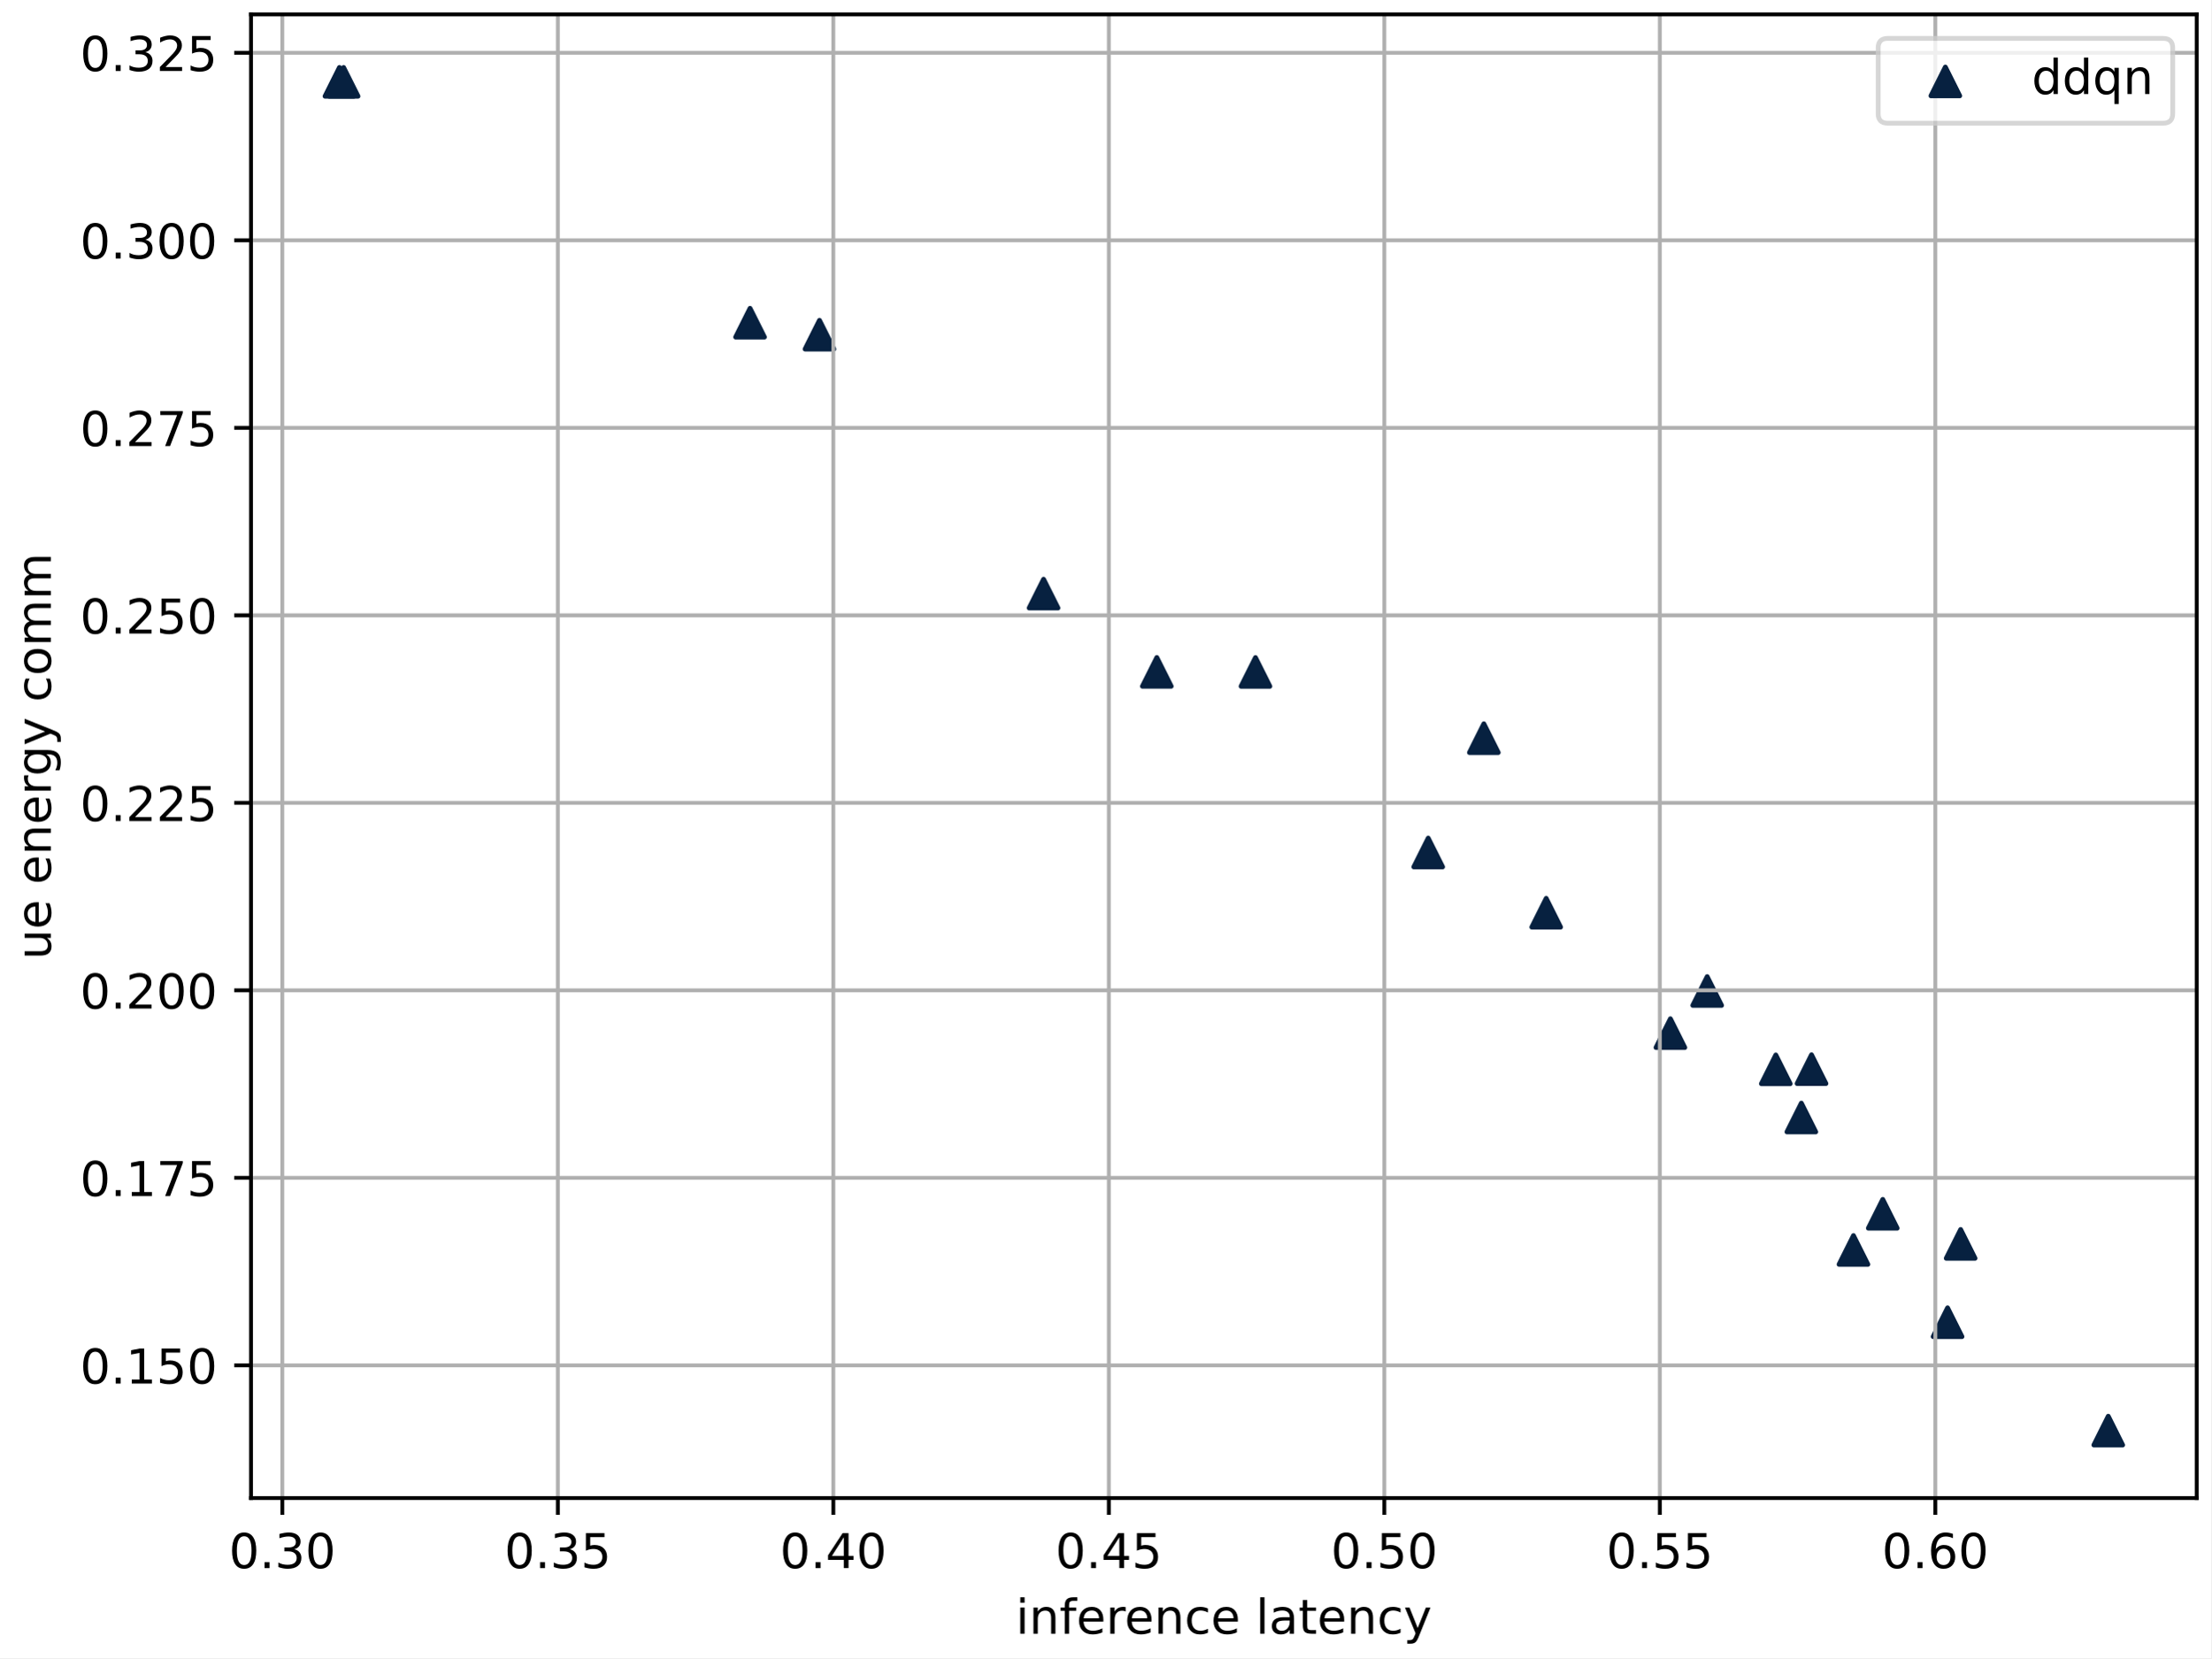
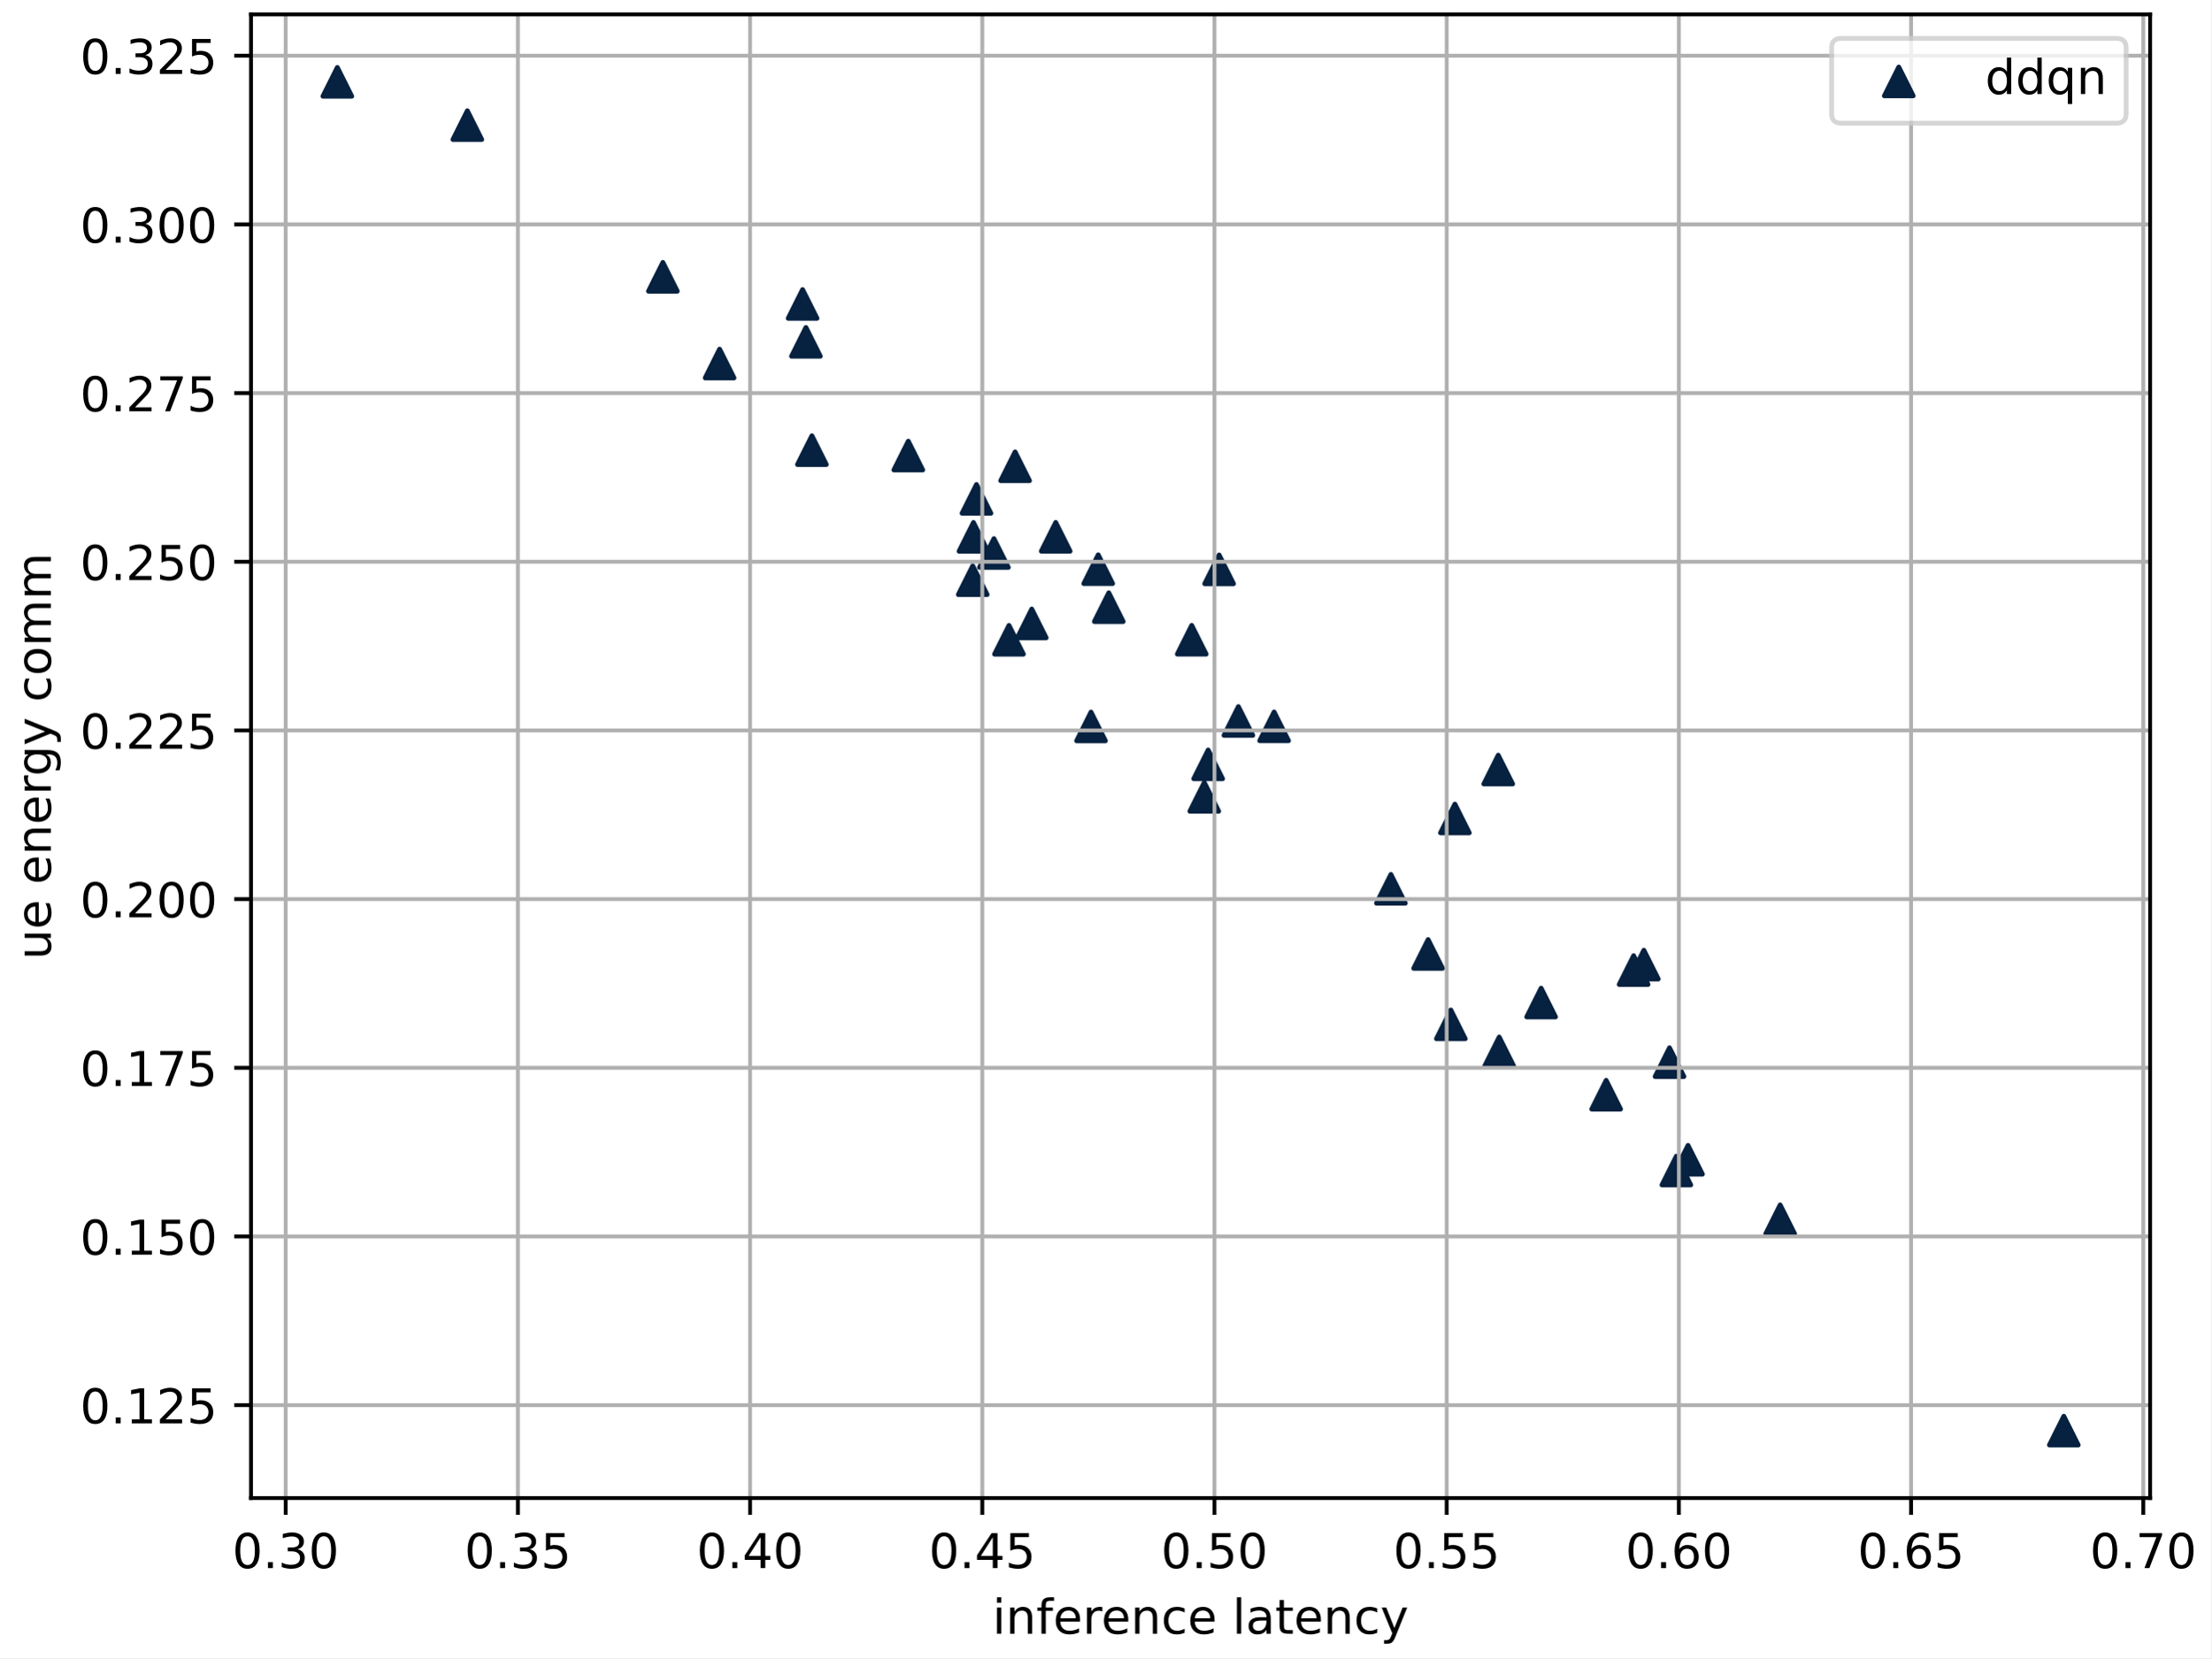
<svg xmlns="http://www.w3.org/2000/svg" xmlns:xlink="http://www.w3.org/1999/xlink" width="460.8pt" height="345.6pt" viewBox="0 0 460.8 345.6" version="1.1">
  <defs>
    <style type="text/css">*{stroke-linejoin: round; stroke-linecap: butt}</style>
  </defs>
  <g id="figure_1">
    <g id="patch_1">
      <path d="M 0 345.6  L 460.8 345.6  L 460.8 0  L 0 0  z " style="fill: #ffffff" />
    </g>
    <g id="axes_1">
      <g id="patch_2">
-         <path d="M 52.306 312.244  L 457.8 312.244  L 457.8 3  L 52.306 3  z " style="fill: #ffffff" />
+         <path d="M 52.306 312.244  L 448.093 312.244  L 448.093 3  L 52.306 3  z " style="fill: #ffffff" />
      </g>
      <g id="PathCollection_1">
        <defs>
-           <path id="m1fbbe7e419" d="M 0 -3  L -3 3  L 3 3  z " style="stroke: #072140" />
+           <path id="m55b91c42cc" d="M 0 -3  L -3 3  L 3 3  z " style="stroke: #072140" />
        </defs>
-         <g clip-path="url(#pbd58351959)">
-           <use xlink:href="#m1fbbe7e419" x="439.368" y="298.187" style="fill: #072140; stroke: #072140" />
-           <use xlink:href="#m1fbbe7e419" x="309.241" y="153.857" style="fill: #072140; stroke: #072140" />
-           <use xlink:href="#m1fbbe7e419" x="348.119" y="215.341" style="fill: #072140; stroke: #072140" />
-           <use xlink:href="#m1fbbe7e419" x="156.308" y="67.259" style="fill: #072140; stroke: #072140" />
-           <use xlink:href="#m1fbbe7e419" x="377.529" y="222.847" style="fill: #072140; stroke: #072140" />
-           <use xlink:href="#m1fbbe7e419" x="375.41" y="232.925" style="fill: #072140; stroke: #072140" />
-           <use xlink:href="#m1fbbe7e419" x="408.607" y="259.268" style="fill: #072140; stroke: #072140" />
-           <use xlink:href="#m1fbbe7e419" x="370.085" y="222.884" style="fill: #072140; stroke: #072140" />
-           <use xlink:href="#m1fbbe7e419" x="241.084" y="140.039" style="fill: #072140; stroke: #072140" />
-           <use xlink:href="#m1fbbe7e419" x="297.645" y="177.69" style="fill: #072140; stroke: #072140" />
-           <use xlink:href="#m1fbbe7e419" x="261.644" y="140.051" style="fill: #072140; stroke: #072140" />
-           <use xlink:href="#m1fbbe7e419" x="355.785" y="206.556" style="fill: #072140; stroke: #072140" />
-           <use xlink:href="#m1fbbe7e419" x="386.27" y="260.536" style="fill: #072140; stroke: #072140" />
-           <use xlink:href="#m1fbbe7e419" x="405.882" y="275.596" style="fill: #072140; stroke: #072140" />
-           <use xlink:href="#m1fbbe7e419" x="70.738" y="17.057" style="fill: #072140; stroke: #072140" />
-           <use xlink:href="#m1fbbe7e419" x="392.376" y="252.993" style="fill: #072140; stroke: #072140" />
-           <use xlink:href="#m1fbbe7e419" x="170.778" y="69.756" style="fill: #072140; stroke: #072140" />
-           <use xlink:href="#m1fbbe7e419" x="322.233" y="190.241" style="fill: #072140; stroke: #072140" />
-           <use xlink:href="#m1fbbe7e419" x="217.483" y="123.723" style="fill: #072140; stroke: #072140" />
-           <use xlink:href="#m1fbbe7e419" x="71.604" y="17.057" style="fill: #072140; stroke: #072140" />
+         <g clip-path="url(#p10810a6814)">
+           <use xlink:href="#m55b91c42cc" x="70.297" y="17.057" style="fill: #072140; stroke: #072140" />
+           <use xlink:href="#m55b91c42cc" x="215.021" y="129.938" style="fill: #072140; stroke: #072140" />
+           <use xlink:href="#m55b91c42cc" x="211.549" y="97.185" style="fill: #072140; stroke: #072140" />
+           <use xlink:href="#m55b91c42cc" x="312.237" y="160.399" style="fill: #072140; stroke: #072140" />
+           <use xlink:href="#m55b91c42cc" x="210.272" y="133.348" style="fill: #072140; stroke: #072140" />
+           <use xlink:href="#m55b91c42cc" x="248.36" y="133.336" style="fill: #072140; stroke: #072140" />
+           <use xlink:href="#m55b91c42cc" x="202.874" y="111.896" style="fill: #072140; stroke: #072140" />
+           <use xlink:href="#m55b91c42cc" x="189.29" y="94.949" style="fill: #072140; stroke: #072140" />
+           <use xlink:href="#m55b91c42cc" x="220.013" y="111.885" style="fill: #072140; stroke: #072140" />
+           <use xlink:href="#m55b91c42cc" x="297.625" y="198.832" style="fill: #072140; stroke: #072140" />
+           <use xlink:href="#m55b91c42cc" x="203.498" y="103.981" style="fill: #072140; stroke: #072140" />
+           <use xlink:href="#m55b91c42cc" x="347.933" y="221.39" style="fill: #072140; stroke: #072140" />
+           <use xlink:href="#m55b91c42cc" x="289.87" y="185.261" style="fill: #072140; stroke: #072140" />
+           <use xlink:href="#m55b91c42cc" x="312.44" y="219.154" style="fill: #072140; stroke: #072140" />
+           <use xlink:href="#m55b91c42cc" x="138.143" y="57.691" style="fill: #072140; stroke: #072140" />
+           <use xlink:href="#m55b91c42cc" x="303.206" y="170.595" style="fill: #072140; stroke: #072140" />
+           <use xlink:href="#m55b91c42cc" x="321.176" y="208.959" style="fill: #072140; stroke: #072140" />
+           <use xlink:href="#m55b91c42cc" x="254.067" y="118.67" style="fill: #072140; stroke: #072140" />
+           <use xlink:href="#m55b91c42cc" x="167.259" y="63.347" style="fill: #072140; stroke: #072140" />
+           <use xlink:href="#m55b91c42cc" x="231.073" y="126.551" style="fill: #072140; stroke: #072140" />
+           <use xlink:href="#m55b91c42cc" x="340.456" y="202.196" style="fill: #072140; stroke: #072140" />
+           <use xlink:href="#m55b91c42cc" x="349.359" y="243.982" style="fill: #072140; stroke: #072140" />
+           <use xlink:href="#m55b91c42cc" x="342.587" y="201.056" style="fill: #072140; stroke: #072140" />
+           <use xlink:href="#m55b91c42cc" x="207.136" y="115.26" style="fill: #072140; stroke: #072140" />
+           <use xlink:href="#m55b91c42cc" x="351.79" y="241.735" style="fill: #072140; stroke: #072140" />
+           <use xlink:href="#m55b91c42cc" x="228.871" y="118.636" style="fill: #072140; stroke: #072140" />
+           <use xlink:href="#m55b91c42cc" x="169.2" y="93.82" style="fill: #072140; stroke: #072140" />
+           <use xlink:href="#m55b91c42cc" x="334.73" y="228.175" style="fill: #072140; stroke: #072140" />
+           <use xlink:href="#m55b91c42cc" x="302.361" y="213.509" style="fill: #072140; stroke: #072140" />
+           <use xlink:href="#m55b91c42cc" x="370.994" y="254.143" style="fill: #072140; stroke: #072140" />
+           <use xlink:href="#m55b91c42cc" x="250.976" y="166.09" style="fill: #072140; stroke: #072140" />
+           <use xlink:href="#m55b91c42cc" x="227.37" y="151.412" style="fill: #072140; stroke: #072140" />
+           <use xlink:href="#m55b91c42cc" x="265.527" y="151.39" style="fill: #072140; stroke: #072140" />
+           <use xlink:href="#m55b91c42cc" x="202.72" y="120.928" style="fill: #072140; stroke: #072140" />
+           <use xlink:href="#m55b91c42cc" x="251.784" y="159.315" style="fill: #072140; stroke: #072140" />
+           <use xlink:href="#m55b91c42cc" x="430.103" y="298.187" style="fill: #072140; stroke: #072140" />
+           <use xlink:href="#m55b91c42cc" x="258.084" y="150.272" style="fill: #072140; stroke: #072140" />
+           <use xlink:href="#m55b91c42cc" x="97.392" y="26.078" style="fill: #072140; stroke: #072140" />
+           <use xlink:href="#m55b91c42cc" x="167.954" y="71.251" style="fill: #072140; stroke: #072140" />
+           <use xlink:href="#m55b91c42cc" x="149.964" y="75.767" style="fill: #072140; stroke: #072140" />
        </g>
      </g>
      <g id="matplotlib.axis_1">
        <g id="xtick_1">
          <g id="line2d_1">
-             <path d="M 58.834 312.244  L 58.834 3  " clip-path="url(#pbd58351959)" style="fill: none; stroke: #b0b0b0; stroke-width: 0.8; stroke-linecap: square" />
+             <path d="M 59.534 312.244  L 59.534 3  " clip-path="url(#p10810a6814)" style="fill: none; stroke: #b0b0b0; stroke-width: 0.8; stroke-linecap: square" />
          </g>
          <g id="line2d_2">
            <defs>
-               <path id="mcbc02ce085" d="M 0 0  L 0 3.5  " style="stroke: #000000; stroke-width: 0.8" />
+               <path id="mbb149370d5" d="M 0 0  L 0 3.5  " style="stroke: #000000; stroke-width: 0.8" />
            </defs>
            <g>
-               <use xlink:href="#mcbc02ce085" x="58.834" y="312.244" style="stroke: #000000; stroke-width: 0.8" />
+               <use xlink:href="#mbb149370d5" x="59.534" y="312.244" style="stroke: #000000; stroke-width: 0.8" />
            </g>
          </g>
          <g id="text_1">
-             <g transform="translate(47.7015 326.8419) scale(0.1 -0.1)">
+             <g transform="translate(48.40153 326.8419) scale(0.1 -0.1)">
              <defs>
                <path id="DejaVuSans-30" d="M 2034 4250  Q 1547 4250 1301 3770  Q 1056 3291 1056 2328  Q 1056 1369 1301 889  Q 1547 409 2034 409  Q 2525 409 2770 889  Q 3016 1369 3016 2328  Q 3016 3291 2770 3770  Q 2525 4250 2034 4250  z M 2034 4750  Q 2819 4750 3233 4129  Q 3647 3509 3647 2328  Q 3647 1150 3233 529  Q 2819 -91 2034 -91  Q 1250 -91 836 529  Q 422 1150 422 2328  Q 422 3509 836 4129  Q 1250 4750 2034 4750  z " transform="scale(0.015625)" />
                <path id="DejaVuSans-2e" d="M 684 794  L 1344 794  L 1344 0  L 684 0  L 684 794  z " transform="scale(0.015625)" />
                <path id="DejaVuSans-33" d="M 2597 2516  Q 3050 2419 3304 2112  Q 3559 1806 3559 1356  Q 3559 666 3084 287  Q 2609 -91 1734 -91  Q 1441 -91 1130 -33  Q 819 25 488 141  L 488 750  Q 750 597 1062 519  Q 1375 441 1716 441  Q 2309 441 2620 675  Q 2931 909 2931 1356  Q 2931 1769 2642 2001  Q 2353 2234 1838 2234  L 1294 2234  L 1294 2753  L 1863 2753  Q 2328 2753 2575 2939  Q 2822 3125 2822 3475  Q 2822 3834 2567 4026  Q 2313 4219 1838 4219  Q 1578 4219 1281 4162  Q 984 4106 628 3988  L 628 4550  Q 988 4650 1302 4700  Q 1616 4750 1894 4750  Q 2613 4750 3031 4423  Q 3450 4097 3450 3541  Q 3450 3153 3228 2886  Q 3006 2619 2597 2516  z " transform="scale(0.015625)" />
              </defs>
              <use xlink:href="#DejaVuSans-30" />
              <use xlink:href="#DejaVuSans-2e" x="63.623" />
              <use xlink:href="#DejaVuSans-33" x="95.41" />
              <use xlink:href="#DejaVuSans-30" x="159.033" />
            </g>
          </g>
        </g>
        <g id="xtick_2">
          <g id="line2d_3">
-             <path d="M 116.251 312.244  L 116.251 3  " clip-path="url(#pbd58351959)" style="fill: none; stroke: #b0b0b0; stroke-width: 0.8; stroke-linecap: square" />
+             <path d="M 107.926 312.244  L 107.926 3  " clip-path="url(#p10810a6814)" style="fill: none; stroke: #b0b0b0; stroke-width: 0.8; stroke-linecap: square" />
          </g>
          <g id="line2d_4">
            <g>
-               <use xlink:href="#mcbc02ce085" x="116.251" y="312.244" style="stroke: #000000; stroke-width: 0.8" />
+               <use xlink:href="#mbb149370d5" x="107.926" y="312.244" style="stroke: #000000; stroke-width: 0.8" />
            </g>
          </g>
          <g id="text_2">
-             <g transform="translate(105.1181 326.8419) scale(0.1 -0.1)">
+             <g transform="translate(96.7931 326.8419) scale(0.1 -0.1)">
              <defs>
                <path id="DejaVuSans-35" d="M 691 4666  L 3169 4666  L 3169 4134  L 1269 4134  L 1269 2991  Q 1406 3038 1543 3061  Q 1681 3084 1819 3084  Q 2600 3084 3056 2656  Q 3513 2228 3513 1497  Q 3513 744 3044 326  Q 2575 -91 1722 -91  Q 1428 -91 1123 -41  Q 819 9 494 109  L 494 744  Q 775 591 1075 516  Q 1375 441 1709 441  Q 2250 441 2565 725  Q 2881 1009 2881 1497  Q 2881 1984 2565 2268  Q 2250 2553 1709 2553  Q 1456 2553 1204 2497  Q 953 2441 691 2322  L 691 4666  z " transform="scale(0.015625)" />
              </defs>
              <use xlink:href="#DejaVuSans-30" />
              <use xlink:href="#DejaVuSans-2e" x="63.623" />
              <use xlink:href="#DejaVuSans-33" x="95.41" />
              <use xlink:href="#DejaVuSans-35" x="159.033" />
            </g>
          </g>
        </g>
        <g id="xtick_3">
          <g id="line2d_5">
-             <path d="M 173.668 312.244  L 173.668 3  " clip-path="url(#pbd58351959)" style="fill: none; stroke: #b0b0b0; stroke-width: 0.8; stroke-linecap: square" />
+             <path d="M 156.317 312.244  L 156.317 3  " clip-path="url(#p10810a6814)" style="fill: none; stroke: #b0b0b0; stroke-width: 0.8; stroke-linecap: square" />
          </g>
          <g id="line2d_6">
            <g>
-               <use xlink:href="#mcbc02ce085" x="173.668" y="312.244" style="stroke: #000000; stroke-width: 0.8" />
+               <use xlink:href="#mbb149370d5" x="156.317" y="312.244" style="stroke: #000000; stroke-width: 0.8" />
            </g>
          </g>
          <g id="text_3">
-             <g transform="translate(162.5348 326.8419) scale(0.1 -0.1)">
+             <g transform="translate(145.1847 326.8419) scale(0.1 -0.1)">
              <defs>
                <path id="DejaVuSans-34" d="M 2419 4116  L 825 1625  L 2419 1625  L 2419 4116  z M 2253 4666  L 3047 4666  L 3047 1625  L 3713 1625  L 3713 1100  L 3047 1100  L 3047 0  L 2419 0  L 2419 1100  L 313 1100  L 313 1709  L 2253 4666  z " transform="scale(0.015625)" />
              </defs>
              <use xlink:href="#DejaVuSans-30" />
              <use xlink:href="#DejaVuSans-2e" x="63.623" />
              <use xlink:href="#DejaVuSans-34" x="95.41" />
              <use xlink:href="#DejaVuSans-30" x="159.033" />
            </g>
          </g>
        </g>
        <g id="xtick_4">
          <g id="line2d_7">
-             <path d="M 231.084 312.244  L 231.084 3  " clip-path="url(#pbd58351959)" style="fill: none; stroke: #b0b0b0; stroke-width: 0.8; stroke-linecap: square" />
+             <path d="M 204.709 312.244  L 204.709 3  " clip-path="url(#p10810a6814)" style="fill: none; stroke: #b0b0b0; stroke-width: 0.8; stroke-linecap: square" />
          </g>
          <g id="line2d_8">
            <g>
-               <use xlink:href="#mcbc02ce085" x="231.084" y="312.244" style="stroke: #000000; stroke-width: 0.8" />
+               <use xlink:href="#mbb149370d5" x="204.709" y="312.244" style="stroke: #000000; stroke-width: 0.8" />
            </g>
          </g>
          <g id="text_4">
-             <g transform="translate(219.9514 326.8419) scale(0.1 -0.1)">
+             <g transform="translate(193.5763 326.8419) scale(0.1 -0.1)">
              <use xlink:href="#DejaVuSans-30" />
              <use xlink:href="#DejaVuSans-2e" x="63.623" />
              <use xlink:href="#DejaVuSans-34" x="95.41" />
              <use xlink:href="#DejaVuSans-35" x="159.033" />
            </g>
          </g>
        </g>
        <g id="xtick_5">
          <g id="line2d_9">
-             <path d="M 288.501 312.244  L 288.501 3  " clip-path="url(#pbd58351959)" style="fill: none; stroke: #b0b0b0; stroke-width: 0.8; stroke-linecap: square" />
+             <path d="M 253.101 312.244  L 253.101 3  " clip-path="url(#p10810a6814)" style="fill: none; stroke: #b0b0b0; stroke-width: 0.8; stroke-linecap: square" />
          </g>
          <g id="line2d_10">
            <g>
-               <use xlink:href="#mcbc02ce085" x="288.501" y="312.244" style="stroke: #000000; stroke-width: 0.8" />
+               <use xlink:href="#mbb149370d5" x="253.101" y="312.244" style="stroke: #000000; stroke-width: 0.8" />
            </g>
          </g>
          <g id="text_5">
-             <g transform="translate(277.368 326.8419) scale(0.1 -0.1)">
+             <g transform="translate(241.9678 326.8419) scale(0.1 -0.1)">
              <use xlink:href="#DejaVuSans-30" />
              <use xlink:href="#DejaVuSans-2e" x="63.623" />
              <use xlink:href="#DejaVuSans-35" x="95.41" />
              <use xlink:href="#DejaVuSans-30" x="159.033" />
            </g>
          </g>
        </g>
        <g id="xtick_6">
          <g id="line2d_11">
-             <path d="M 345.917 312.244  L 345.917 3  " clip-path="url(#pbd58351959)" style="fill: none; stroke: #b0b0b0; stroke-width: 0.8; stroke-linecap: square" />
+             <path d="M 301.492 312.244  L 301.492 3  " clip-path="url(#p10810a6814)" style="fill: none; stroke: #b0b0b0; stroke-width: 0.8; stroke-linecap: square" />
          </g>
          <g id="line2d_12">
            <g>
-               <use xlink:href="#mcbc02ce085" x="345.917" y="312.244" style="stroke: #000000; stroke-width: 0.8" />
+               <use xlink:href="#mbb149370d5" x="301.492" y="312.244" style="stroke: #000000; stroke-width: 0.8" />
            </g>
          </g>
          <g id="text_6">
-             <g transform="translate(334.7847 326.8419) scale(0.1 -0.1)">
+             <g transform="translate(290.3594 326.8419) scale(0.1 -0.1)">
              <use xlink:href="#DejaVuSans-30" />
              <use xlink:href="#DejaVuSans-2e" x="63.623" />
              <use xlink:href="#DejaVuSans-35" x="95.41" />
              <use xlink:href="#DejaVuSans-35" x="159.033" />
            </g>
          </g>
        </g>
        <g id="xtick_7">
          <g id="line2d_13">
-             <path d="M 403.334 312.244  L 403.334 3  " clip-path="url(#pbd58351959)" style="fill: none; stroke: #b0b0b0; stroke-width: 0.8; stroke-linecap: square" />
+             <path d="M 349.884 312.244  L 349.884 3  " clip-path="url(#p10810a6814)" style="fill: none; stroke: #b0b0b0; stroke-width: 0.8; stroke-linecap: square" />
          </g>
          <g id="line2d_14">
            <g>
-               <use xlink:href="#mcbc02ce085" x="403.334" y="312.244" style="stroke: #000000; stroke-width: 0.8" />
+               <use xlink:href="#mbb149370d5" x="349.884" y="312.244" style="stroke: #000000; stroke-width: 0.8" />
            </g>
          </g>
          <g id="text_7">
-             <g transform="translate(392.2013 326.8419) scale(0.1 -0.1)">
+             <g transform="translate(338.751 326.8419) scale(0.1 -0.1)">
              <defs>
                <path id="DejaVuSans-36" d="M 2113 2584  Q 1688 2584 1439 2293  Q 1191 2003 1191 1497  Q 1191 994 1439 701  Q 1688 409 2113 409  Q 2538 409 2786 701  Q 3034 994 3034 1497  Q 3034 2003 2786 2293  Q 2538 2584 2113 2584  z M 3366 4563  L 3366 3988  Q 3128 4100 2886 4159  Q 2644 4219 2406 4219  Q 1781 4219 1451 3797  Q 1122 3375 1075 2522  Q 1259 2794 1537 2939  Q 1816 3084 2150 3084  Q 2853 3084 3261 2657  Q 3669 2231 3669 1497  Q 3669 778 3244 343  Q 2819 -91 2113 -91  Q 1303 -91 875 529  Q 447 1150 447 2328  Q 447 3434 972 4092  Q 1497 4750 2381 4750  Q 2619 4750 2861 4703  Q 3103 4656 3366 4563  z " transform="scale(0.015625)" />
              </defs>
              <use xlink:href="#DejaVuSans-30" />
              <use xlink:href="#DejaVuSans-2e" x="63.623" />
              <use xlink:href="#DejaVuSans-36" x="95.41" />
              <use xlink:href="#DejaVuSans-30" x="159.033" />
            </g>
          </g>
        </g>
-         <g id="text_8">
-           <g transform="translate(211.6883 340.5201) scale(0.1 -0.1)">
+         <g id="xtick_8">
+           <g id="line2d_15">
+             <path d="M 398.275 312.244  L 398.275 3  " clip-path="url(#p10810a6814)" style="fill: none; stroke: #b0b0b0; stroke-width: 0.8; stroke-linecap: square" />
+           </g>
+           <g id="line2d_16">
+             <g>
+               <use xlink:href="#mbb149370d5" x="398.275" y="312.244" style="stroke: #000000; stroke-width: 0.8" />
+             </g>
+           </g>
+           <g id="text_8">
+             <g transform="translate(387.1426 326.8419) scale(0.1 -0.1)">
+               <use xlink:href="#DejaVuSans-30" />
+               <use xlink:href="#DejaVuSans-2e" x="63.623" />
+               <use xlink:href="#DejaVuSans-36" x="95.41" />
+               <use xlink:href="#DejaVuSans-35" x="159.033" />
+             </g>
+           </g>
+         </g>
+         <g id="xtick_9">
+           <g id="line2d_17">
+             <path d="M 446.667 312.244  L 446.667 3  " clip-path="url(#p10810a6814)" style="fill: none; stroke: #b0b0b0; stroke-width: 0.8; stroke-linecap: square" />
+           </g>
+           <g id="line2d_18">
+             <g>
+               <use xlink:href="#mbb149370d5" x="446.667" y="312.244" style="stroke: #000000; stroke-width: 0.8" />
+             </g>
+           </g>
+           <g id="text_9">
+             <g transform="translate(435.5341 326.8419) scale(0.1 -0.1)">
+               <defs>
+                 <path id="DejaVuSans-37" d="M 525 4666  L 3525 4666  L 3525 4397  L 1831 0  L 1172 0  L 2766 4134  L 525 4134  L 525 4666  z " transform="scale(0.015625)" />
+               </defs>
+               <use xlink:href="#DejaVuSans-30" />
+               <use xlink:href="#DejaVuSans-2e" x="63.623" />
+               <use xlink:href="#DejaVuSans-37" x="95.41" />
+               <use xlink:href="#DejaVuSans-30" x="159.033" />
+             </g>
+           </g>
+         </g>
+         <g id="text_10">
+           <g transform="translate(206.8351 340.5201) scale(0.1 -0.1)">
            <defs>
              <path id="DejaVuSans-69" d="M 603 3500  L 1178 3500  L 1178 0  L 603 0  L 603 3500  z M 603 4863  L 1178 4863  L 1178 4134  L 603 4134  L 603 4863  z " transform="scale(0.015625)" />
              <path id="DejaVuSans-6e" d="M 3513 2113  L 3513 0  L 2938 0  L 2938 2094  Q 2938 2591 2744 2837  Q 2550 3084 2163 3084  Q 1697 3084 1428 2787  Q 1159 2491 1159 1978  L 1159 0  L 581 0  L 581 3500  L 1159 3500  L 1159 2956  Q 1366 3272 1645 3428  Q 1925 3584 2291 3584  Q 2894 3584 3203 3211  Q 3513 2838 3513 2113  z " transform="scale(0.015625)" />
              <path id="DejaVuSans-66" d="M 2375 4863  L 2375 4384  L 1825 4384  Q 1516 4384 1395 4259  Q 1275 4134 1275 3809  L 1275 3500  L 2222 3500  L 2222 3053  L 1275 3053  L 1275 0  L 697 0  L 697 3053  L 147 3053  L 147 3500  L 697 3500  L 697 3744  Q 697 4328 969 4595  Q 1241 4863 1831 4863  L 2375 4863  z " transform="scale(0.015625)" />
              <path id="DejaVuSans-65" d="M 3597 1894  L 3597 1613  L 953 1613  Q 991 1019 1311 708  Q 1631 397 2203 397  Q 2534 397 2845 478  Q 3156 559 3463 722  L 3463 178  Q 3153 47 2828 -22  Q 2503 -91 2169 -91  Q 1331 -91 842 396  Q 353 884 353 1716  Q 353 2575 817 3079  Q 1281 3584 2069 3584  Q 2775 3584 3186 3129  Q 3597 2675 3597 1894  z M 3022 2063  Q 3016 2534 2758 2815  Q 2500 3097 2075 3097  Q 1594 3097 1305 2825  Q 1016 2553 972 2059  L 3022 2063  z " transform="scale(0.015625)" />
              <path id="DejaVuSans-72" d="M 2631 2963  Q 2534 3019 2420 3045  Q 2306 3072 2169 3072  Q 1681 3072 1420 2755  Q 1159 2438 1159 1844  L 1159 0  L 581 0  L 581 3500  L 1159 3500  L 1159 2956  Q 1341 3275 1631 3429  Q 1922 3584 2338 3584  Q 2397 3584 2469 3576  Q 2541 3569 2628 3553  L 2631 2963  z " transform="scale(0.015625)" />
              <path id="DejaVuSans-63" d="M 3122 3366  L 3122 2828  Q 2878 2963 2633 3030  Q 2388 3097 2138 3097  Q 1578 3097 1268 2742  Q 959 2388 959 1747  Q 959 1106 1268 751  Q 1578 397 2138 397  Q 2388 397 2633 464  Q 2878 531 3122 666  L 3122 134  Q 2881 22 2623 -34  Q 2366 -91 2075 -91  Q 1284 -91 818 406  Q 353 903 353 1747  Q 353 2603 823 3093  Q 1294 3584 2113 3584  Q 2378 3584 2631 3529  Q 2884 3475 3122 3366  z " transform="scale(0.015625)" />
              <path id="DejaVuSans-20" transform="scale(0.015625)" />
              <path id="DejaVuSans-6c" d="M 603 4863  L 1178 4863  L 1178 0  L 603 0  L 603 4863  z " transform="scale(0.015625)" />
              <path id="DejaVuSans-61" d="M 2194 1759  Q 1497 1759 1228 1600  Q 959 1441 959 1056  Q 959 750 1161 570  Q 1363 391 1709 391  Q 2188 391 2477 730  Q 2766 1069 2766 1631  L 2766 1759  L 2194 1759  z M 3341 1997  L 3341 0  L 2766 0  L 2766 531  Q 2569 213 2275 61  Q 1981 -91 1556 -91  Q 1019 -91 701 211  Q 384 513 384 1019  Q 384 1609 779 1909  Q 1175 2209 1959 2209  L 2766 2209  L 2766 2266  Q 2766 2663 2505 2880  Q 2244 3097 1772 3097  Q 1472 3097 1187 3025  Q 903 2953 641 2809  L 641 3341  Q 956 3463 1253 3523  Q 1550 3584 1831 3584  Q 2591 3584 2966 3190  Q 3341 2797 3341 1997  z " transform="scale(0.015625)" />
              <path id="DejaVuSans-74" d="M 1172 4494  L 1172 3500  L 2356 3500  L 2356 3053  L 1172 3053  L 1172 1153  Q 1172 725 1289 603  Q 1406 481 1766 481  L 2356 481  L 2356 0  L 1766 0  Q 1100 0 847 248  Q 594 497 594 1153  L 594 3053  L 172 3053  L 172 3500  L 594 3500  L 594 4494  L 1172 4494  z " transform="scale(0.015625)" />
              <path id="DejaVuSans-79" d="M 2059 -325  Q 1816 -950 1584 -1140  Q 1353 -1331 966 -1331  L 506 -1331  L 506 -850  L 844 -850  Q 1081 -850 1212 -737  Q 1344 -625 1503 -206  L 1606 56  L 191 3500  L 800 3500  L 1894 763  L 2988 3500  L 3597 3500  L 2059 -325  z " transform="scale(0.015625)" />
            </defs>
            <use xlink:href="#DejaVuSans-69" />
            <use xlink:href="#DejaVuSans-6e" x="27.783" />
            <use xlink:href="#DejaVuSans-66" x="91.162" />
            <use xlink:href="#DejaVuSans-65" x="126.367" />
            <use xlink:href="#DejaVuSans-72" x="187.891" />
            <use xlink:href="#DejaVuSans-65" x="226.754" />
            <use xlink:href="#DejaVuSans-6e" x="288.277" />
            <use xlink:href="#DejaVuSans-63" x="351.656" />
            <use xlink:href="#DejaVuSans-65" x="406.637" />
            <use xlink:href="#DejaVuSans-20" x="468.16" />
            <use xlink:href="#DejaVuSans-6c" x="499.947" />
            <use xlink:href="#DejaVuSans-61" x="527.73" />
            <use xlink:href="#DejaVuSans-74" x="589.01" />
            <use xlink:href="#DejaVuSans-65" x="628.219" />
            <use xlink:href="#DejaVuSans-6e" x="689.742" />
            <use xlink:href="#DejaVuSans-63" x="753.121" />
            <use xlink:href="#DejaVuSans-79" x="808.102" />
          </g>
        </g>
      </g>
      <g id="matplotlib.axis_2">
        <g id="ytick_1">
-           <g id="line2d_15">
-             <path d="M 52.306 284.579  L 457.8 284.579  " clip-path="url(#pbd58351959)" style="fill: none; stroke: #b0b0b0; stroke-width: 0.8; stroke-linecap: square" />
-           </g>
-           <g id="line2d_16">
+           <g id="line2d_19">
+             <path d="M 52.306 292.878  L 448.093 292.878  " clip-path="url(#p10810a6814)" style="fill: none; stroke: #b0b0b0; stroke-width: 0.8; stroke-linecap: square" />
+           </g>
+           <g id="line2d_20">
            <defs>
-               <path id="m70654dc072" d="M 0 0  L -3.5 0  " style="stroke: #000000; stroke-width: 0.8" />
+               <path id="m030b5d5bb1" d="M 0 0  L -3.5 0  " style="stroke: #000000; stroke-width: 0.8" />
            </defs>
            <g>
-               <use xlink:href="#m70654dc072" x="52.306" y="284.579" style="stroke: #000000; stroke-width: 0.8" />
-             </g>
-           </g>
-           <g id="text_9">
-             <g transform="translate(16.67836 288.3786) scale(0.1 -0.1)">
+               <use xlink:href="#m030b5d5bb1" x="52.306" y="292.878" style="stroke: #000000; stroke-width: 0.8" />
+             </g>
+           </g>
+           <g id="text_11">
+             <g transform="translate(16.67836 296.6776) scale(0.1 -0.1)">
              <defs>
                <path id="DejaVuSans-31" d="M 794 531  L 1825 531  L 1825 4091  L 703 3866  L 703 4441  L 1819 4666  L 2450 4666  L 2450 531  L 3481 531  L 3481 0  L 794 0  L 794 531  z " transform="scale(0.015625)" />
+                 <path id="DejaVuSans-32" d="M 1228 531  L 3431 531  L 3431 0  L 469 0  L 469 531  Q 828 903 1448 1529  Q 2069 2156 2228 2338  Q 2531 2678 2651 2914  Q 2772 3150 2772 3378  Q 2772 3750 2511 3984  Q 2250 4219 1831 4219  Q 1534 4219 1204 4116  Q 875 4013 500 3803  L 500 4441  Q 881 4594 1212 4672  Q 1544 4750 1819 4750  Q 2544 4750 2975 4387  Q 3406 4025 3406 3419  Q 3406 3131 3298 2873  Q 3191 2616 2906 2266  Q 2828 2175 2409 1742  Q 1991 1309 1228 531  z " transform="scale(0.015625)" />
              </defs>
+               <use xlink:href="#DejaVuSans-30" />
+               <use xlink:href="#DejaVuSans-2e" x="63.623" />
+               <use xlink:href="#DejaVuSans-31" x="95.41" />
+               <use xlink:href="#DejaVuSans-32" x="159.033" />
+               <use xlink:href="#DejaVuSans-35" x="222.656" />
+             </g>
+           </g>
+         </g>
+         <g id="ytick_2">
+           <g id="line2d_21">
+             <path d="M 52.306 257.72  L 448.093 257.72  " clip-path="url(#p10810a6814)" style="fill: none; stroke: #b0b0b0; stroke-width: 0.8; stroke-linecap: square" />
+           </g>
+           <g id="line2d_22">
+             <g>
+               <use xlink:href="#m030b5d5bb1" x="52.306" y="257.72" style="stroke: #000000; stroke-width: 0.8" />
+             </g>
+           </g>
+           <g id="text_12">
+             <g transform="translate(16.67836 261.5189) scale(0.1 -0.1)">
              <use xlink:href="#DejaVuSans-30" />
              <use xlink:href="#DejaVuSans-2e" x="63.623" />
              <use xlink:href="#DejaVuSans-31" x="95.41" />
              <use xlink:href="#DejaVuSans-35" x="159.033" />
              <use xlink:href="#DejaVuSans-30" x="222.656" />
            </g>
          </g>
        </g>
-         <g id="ytick_2">
-           <g id="line2d_17">
-             <path d="M 52.306 245.497  L 457.8 245.497  " clip-path="url(#pbd58351959)" style="fill: none; stroke: #b0b0b0; stroke-width: 0.8; stroke-linecap: square" />
-           </g>
-           <g id="line2d_18">
-             <g>
-               <use xlink:href="#m70654dc072" x="52.306" y="245.497" style="stroke: #000000; stroke-width: 0.8" />
-             </g>
-           </g>
-           <g id="text_10">
-             <g transform="translate(16.67836 249.296) scale(0.1 -0.1)">
-               <defs>
-                 <path id="DejaVuSans-37" d="M 525 4666  L 3525 4666  L 3525 4397  L 1831 0  L 1172 0  L 2766 4134  L 525 4134  L 525 4666  z " transform="scale(0.015625)" />
-               </defs>
+         <g id="ytick_3">
+           <g id="line2d_23">
+             <path d="M 52.306 222.561  L 448.093 222.561  " clip-path="url(#p10810a6814)" style="fill: none; stroke: #b0b0b0; stroke-width: 0.8; stroke-linecap: square" />
+           </g>
+           <g id="line2d_24">
+             <g>
+               <use xlink:href="#m030b5d5bb1" x="52.306" y="222.561" style="stroke: #000000; stroke-width: 0.8" />
+             </g>
+           </g>
+           <g id="text_13">
+             <g transform="translate(16.67836 226.3603) scale(0.1 -0.1)">
              <use xlink:href="#DejaVuSans-30" />
              <use xlink:href="#DejaVuSans-2e" x="63.623" />
              <use xlink:href="#DejaVuSans-31" x="95.41" />
              <use xlink:href="#DejaVuSans-37" x="159.033" />
              <use xlink:href="#DejaVuSans-35" x="222.656" />
            </g>
          </g>
        </g>
-         <g id="ytick_3">
-           <g id="line2d_19">
-             <path d="M 52.306 206.414  L 457.8 206.414  " clip-path="url(#pbd58351959)" style="fill: none; stroke: #b0b0b0; stroke-width: 0.8; stroke-linecap: square" />
-           </g>
-           <g id="line2d_20">
-             <g>
-               <use xlink:href="#m70654dc072" x="52.306" y="206.414" style="stroke: #000000; stroke-width: 0.8" />
-             </g>
-           </g>
-           <g id="text_11">
-             <g transform="translate(16.67836 210.2134) scale(0.1 -0.1)">
-               <defs>
-                 <path id="DejaVuSans-32" d="M 1228 531  L 3431 531  L 3431 0  L 469 0  L 469 531  Q 828 903 1448 1529  Q 2069 2156 2228 2338  Q 2531 2678 2651 2914  Q 2772 3150 2772 3378  Q 2772 3750 2511 3984  Q 2250 4219 1831 4219  Q 1534 4219 1204 4116  Q 875 4013 500 3803  L 500 4441  Q 881 4594 1212 4672  Q 1544 4750 1819 4750  Q 2544 4750 2975 4387  Q 3406 4025 3406 3419  Q 3406 3131 3298 2873  Q 3191 2616 2906 2266  Q 2828 2175 2409 1742  Q 1991 1309 1228 531  z " transform="scale(0.015625)" />
-               </defs>
+         <g id="ytick_4">
+           <g id="line2d_25">
+             <path d="M 52.306 187.402  L 448.093 187.402  " clip-path="url(#p10810a6814)" style="fill: none; stroke: #b0b0b0; stroke-width: 0.8; stroke-linecap: square" />
+           </g>
+           <g id="line2d_26">
+             <g>
+               <use xlink:href="#m030b5d5bb1" x="52.306" y="187.402" style="stroke: #000000; stroke-width: 0.8" />
+             </g>
+           </g>
+           <g id="text_14">
+             <g transform="translate(16.67836 191.2016) scale(0.1 -0.1)">
              <use xlink:href="#DejaVuSans-30" />
              <use xlink:href="#DejaVuSans-2e" x="63.623" />
              <use xlink:href="#DejaVuSans-32" x="95.41" />
              <use xlink:href="#DejaVuSans-30" x="159.033" />
              <use xlink:href="#DejaVuSans-30" x="222.656" />
            </g>
          </g>
        </g>
-         <g id="ytick_4">
-           <g id="line2d_21">
-             <path d="M 52.306 167.332  L 457.8 167.332  " clip-path="url(#pbd58351959)" style="fill: none; stroke: #b0b0b0; stroke-width: 0.8; stroke-linecap: square" />
-           </g>
-           <g id="line2d_22">
-             <g>
-               <use xlink:href="#m70654dc072" x="52.306" y="167.332" style="stroke: #000000; stroke-width: 0.8" />
-             </g>
-           </g>
-           <g id="text_12">
-             <g transform="translate(16.67836 171.1308) scale(0.1 -0.1)">
+         <g id="ytick_5">
+           <g id="line2d_27">
+             <path d="M 52.306 152.244  L 448.093 152.244  " clip-path="url(#p10810a6814)" style="fill: none; stroke: #b0b0b0; stroke-width: 0.8; stroke-linecap: square" />
+           </g>
+           <g id="line2d_28">
+             <g>
+               <use xlink:href="#m030b5d5bb1" x="52.306" y="152.244" style="stroke: #000000; stroke-width: 0.8" />
+             </g>
+           </g>
+           <g id="text_15">
+             <g transform="translate(16.67836 156.043) scale(0.1 -0.1)">
              <use xlink:href="#DejaVuSans-30" />
              <use xlink:href="#DejaVuSans-2e" x="63.623" />
              <use xlink:href="#DejaVuSans-32" x="95.41" />
              <use xlink:href="#DejaVuSans-32" x="159.033" />
              <use xlink:href="#DejaVuSans-35" x="222.656" />
            </g>
          </g>
        </g>
-         <g id="ytick_5">
-           <g id="line2d_23">
-             <path d="M 52.306 128.249  L 457.8 128.249  " clip-path="url(#pbd58351959)" style="fill: none; stroke: #b0b0b0; stroke-width: 0.8; stroke-linecap: square" />
-           </g>
-           <g id="line2d_24">
-             <g>
-               <use xlink:href="#m70654dc072" x="52.306" y="128.249" style="stroke: #000000; stroke-width: 0.8" />
-             </g>
-           </g>
-           <g id="text_13">
-             <g transform="translate(16.67836 132.0482) scale(0.1 -0.1)">
+         <g id="ytick_6">
+           <g id="line2d_29">
+             <path d="M 52.306 117.085  L 448.093 117.085  " clip-path="url(#p10810a6814)" style="fill: none; stroke: #b0b0b0; stroke-width: 0.8; stroke-linecap: square" />
+           </g>
+           <g id="line2d_30">
+             <g>
+               <use xlink:href="#m030b5d5bb1" x="52.306" y="117.085" style="stroke: #000000; stroke-width: 0.8" />
+             </g>
+           </g>
+           <g id="text_16">
+             <g transform="translate(16.67836 120.8843) scale(0.1 -0.1)">
              <use xlink:href="#DejaVuSans-30" />
              <use xlink:href="#DejaVuSans-2e" x="63.623" />
              <use xlink:href="#DejaVuSans-32" x="95.41" />
              <use xlink:href="#DejaVuSans-35" x="159.033" />
              <use xlink:href="#DejaVuSans-30" x="222.656" />
            </g>
          </g>
        </g>
-         <g id="ytick_6">
-           <g id="line2d_25">
-             <path d="M 52.306 89.166  L 457.8 89.166  " clip-path="url(#pbd58351959)" style="fill: none; stroke: #b0b0b0; stroke-width: 0.8; stroke-linecap: square" />
-           </g>
-           <g id="line2d_26">
-             <g>
-               <use xlink:href="#m70654dc072" x="52.306" y="89.166" style="stroke: #000000; stroke-width: 0.8" />
-             </g>
-           </g>
-           <g id="text_14">
-             <g transform="translate(16.67836 92.96557) scale(0.1 -0.1)">
+         <g id="ytick_7">
+           <g id="line2d_31">
+             <path d="M 52.306 81.926  L 448.093 81.926  " clip-path="url(#p10810a6814)" style="fill: none; stroke: #b0b0b0; stroke-width: 0.8; stroke-linecap: square" />
+           </g>
+           <g id="line2d_32">
+             <g>
+               <use xlink:href="#m030b5d5bb1" x="52.306" y="81.926" style="stroke: #000000; stroke-width: 0.8" />
+             </g>
+           </g>
+           <g id="text_17">
+             <g transform="translate(16.67836 85.72565) scale(0.1 -0.1)">
              <use xlink:href="#DejaVuSans-30" />
              <use xlink:href="#DejaVuSans-2e" x="63.623" />
              <use xlink:href="#DejaVuSans-32" x="95.41" />
              <use xlink:href="#DejaVuSans-37" x="159.033" />
              <use xlink:href="#DejaVuSans-35" x="222.656" />
            </g>
          </g>
        </g>
-         <g id="ytick_7">
-           <g id="line2d_27">
-             <path d="M 52.306 50.084  L 457.8 50.084  " clip-path="url(#pbd58351959)" style="fill: none; stroke: #b0b0b0; stroke-width: 0.8; stroke-linecap: square" />
-           </g>
-           <g id="line2d_28">
-             <g>
-               <use xlink:href="#m70654dc072" x="52.306" y="50.084" style="stroke: #000000; stroke-width: 0.8" />
-             </g>
-           </g>
-           <g id="text_15">
-             <g transform="translate(16.67836 53.88296) scale(0.1 -0.1)">
+         <g id="ytick_8">
+           <g id="line2d_33">
+             <path d="M 52.306 46.768  L 448.093 46.768  " clip-path="url(#p10810a6814)" style="fill: none; stroke: #b0b0b0; stroke-width: 0.8; stroke-linecap: square" />
+           </g>
+           <g id="line2d_34">
+             <g>
+               <use xlink:href="#m030b5d5bb1" x="52.306" y="46.768" style="stroke: #000000; stroke-width: 0.8" />
+             </g>
+           </g>
+           <g id="text_18">
+             <g transform="translate(16.67836 50.567) scale(0.1 -0.1)">
              <use xlink:href="#DejaVuSans-30" />
              <use xlink:href="#DejaVuSans-2e" x="63.623" />
              <use xlink:href="#DejaVuSans-33" x="95.41" />
              <use xlink:href="#DejaVuSans-30" x="159.033" />
              <use xlink:href="#DejaVuSans-30" x="222.656" />
            </g>
          </g>
        </g>
-         <g id="ytick_8">
-           <g id="line2d_29">
-             <path d="M 52.306 11.001  L 457.8 11.001  " clip-path="url(#pbd58351959)" style="fill: none; stroke: #b0b0b0; stroke-width: 0.8; stroke-linecap: square" />
-           </g>
-           <g id="line2d_30">
-             <g>
-               <use xlink:href="#m70654dc072" x="52.306" y="11.001" style="stroke: #000000; stroke-width: 0.8" />
-             </g>
-           </g>
-           <g id="text_16">
-             <g transform="translate(16.67836 14.80035) scale(0.1 -0.1)">
+         <g id="ytick_9">
+           <g id="line2d_35">
+             <path d="M 52.306 11.609  L 448.093 11.609  " clip-path="url(#p10810a6814)" style="fill: none; stroke: #b0b0b0; stroke-width: 0.8; stroke-linecap: square" />
+           </g>
+           <g id="line2d_36">
+             <g>
+               <use xlink:href="#m030b5d5bb1" x="52.306" y="11.609" style="stroke: #000000; stroke-width: 0.8" />
+             </g>
+           </g>
+           <g id="text_19">
+             <g transform="translate(16.67836 15.40835) scale(0.1 -0.1)">
              <use xlink:href="#DejaVuSans-30" />
              <use xlink:href="#DejaVuSans-2e" x="63.623" />
              <use xlink:href="#DejaVuSans-33" x="95.41" />
              <use xlink:href="#DejaVuSans-32" x="159.033" />
              <use xlink:href="#DejaVuSans-35" x="222.656" />
            </g>
          </g>
        </g>
-         <g id="text_17">
+         <g id="text_20">
          <g transform="translate(10.59868 200.018) rotate(-90) scale(0.1 -0.1)">
            <defs>
              <path id="DejaVuSans-75" d="M 544 1381  L 544 3500  L 1119 3500  L 1119 1403  Q 1119 906 1312 657  Q 1506 409 1894 409  Q 2359 409 2629 706  Q 2900 1003 2900 1516  L 2900 3500  L 3475 3500  L 3475 0  L 2900 0  L 2900 538  Q 2691 219 2414 64  Q 2138 -91 1772 -91  Q 1169 -91 856 284  Q 544 659 544 1381  z M 1991 3584  L 1991 3584  z " transform="scale(0.015625)" />
              <path id="DejaVuSans-67" d="M 2906 1791  Q 2906 2416 2648 2759  Q 2391 3103 1925 3103  Q 1463 3103 1205 2759  Q 947 2416 947 1791  Q 947 1169 1205 825  Q 1463 481 1925 481  Q 2391 481 2648 825  Q 2906 1169 2906 1791  z M 3481 434  Q 3481 -459 3084 -895  Q 2688 -1331 1869 -1331  Q 1566 -1331 1297 -1286  Q 1028 -1241 775 -1147  L 775 -588  Q 1028 -725 1275 -790  Q 1522 -856 1778 -856  Q 2344 -856 2625 -561  Q 2906 -266 2906 331  L 2906 616  Q 2728 306 2450 153  Q 2172 0 1784 0  Q 1141 0 747 490  Q 353 981 353 1791  Q 353 2603 747 3093  Q 1141 3584 1784 3584  Q 2172 3584 2450 3431  Q 2728 3278 2906 2969  L 2906 3500  L 3481 3500  L 3481 434  z " transform="scale(0.015625)" />
              <path id="DejaVuSans-6f" d="M 1959 3097  Q 1497 3097 1228 2736  Q 959 2375 959 1747  Q 959 1119 1226 758  Q 1494 397 1959 397  Q 2419 397 2687 759  Q 2956 1122 2956 1747  Q 2956 2369 2687 2733  Q 2419 3097 1959 3097  z M 1959 3584  Q 2709 3584 3137 3096  Q 3566 2609 3566 1747  Q 3566 888 3137 398  Q 2709 -91 1959 -91  Q 1206 -91 779 398  Q 353 888 353 1747  Q 353 2609 779 3096  Q 1206 3584 1959 3584  z " transform="scale(0.015625)" />
              <path id="DejaVuSans-6d" d="M 3328 2828  Q 3544 3216 3844 3400  Q 4144 3584 4550 3584  Q 5097 3584 5394 3201  Q 5691 2819 5691 2113  L 5691 0  L 5113 0  L 5113 2094  Q 5113 2597 4934 2840  Q 4756 3084 4391 3084  Q 3944 3084 3684 2787  Q 3425 2491 3425 1978  L 3425 0  L 2847 0  L 2847 2094  Q 2847 2600 2669 2842  Q 2491 3084 2119 3084  Q 1678 3084 1418 2786  Q 1159 2488 1159 1978  L 1159 0  L 581 0  L 581 3500  L 1159 3500  L 1159 2956  Q 1356 3278 1631 3431  Q 1906 3584 2284 3584  Q 2666 3584 2933 3390  Q 3200 3197 3328 2828  z " transform="scale(0.015625)" />
            </defs>
            <use xlink:href="#DejaVuSans-75" />
            <use xlink:href="#DejaVuSans-65" x="63.379" />
            <use xlink:href="#DejaVuSans-20" x="124.902" />
            <use xlink:href="#DejaVuSans-65" x="156.689" />
            <use xlink:href="#DejaVuSans-6e" x="218.213" />
            <use xlink:href="#DejaVuSans-65" x="281.592" />
            <use xlink:href="#DejaVuSans-72" x="343.115" />
            <use xlink:href="#DejaVuSans-67" x="382.479" />
            <use xlink:href="#DejaVuSans-79" x="445.955" />
            <use xlink:href="#DejaVuSans-20" x="505.135" />
            <use xlink:href="#DejaVuSans-63" x="536.922" />
            <use xlink:href="#DejaVuSans-6f" x="591.902" />
            <use xlink:href="#DejaVuSans-6d" x="653.084" />
            <use xlink:href="#DejaVuSans-6d" x="750.496" />
          </g>
        </g>
      </g>
      <g id="patch_3">
        <path d="M 52.306 312.244  L 52.306 3  " style="fill: none; stroke: #000000; stroke-width: 0.8; stroke-linejoin: miter; stroke-linecap: square" />
      </g>
      <g id="patch_4">
-         <path d="M 457.8 312.244  L 457.8 3  " style="fill: none; stroke: #000000; stroke-width: 0.8; stroke-linejoin: miter; stroke-linecap: square" />
+         <path d="M 448.093 312.244  L 448.093 3  " style="fill: none; stroke: #000000; stroke-width: 0.8; stroke-linejoin: miter; stroke-linecap: square" />
      </g>
      <g id="patch_5">
-         <path d="M 52.306 312.244  L 457.8 312.244  " style="fill: none; stroke: #000000; stroke-width: 0.8; stroke-linejoin: miter; stroke-linecap: square" />
+         <path d="M 52.306 312.244  L 448.093 312.244  " style="fill: none; stroke: #000000; stroke-width: 0.8; stroke-linejoin: miter; stroke-linecap: square" />
      </g>
      <g id="patch_6">
-         <path d="M 52.306 3  L 457.8 3  " style="fill: none; stroke: #000000; stroke-width: 0.8; stroke-linejoin: miter; stroke-linecap: square" />
+         <path d="M 52.306 3  L 448.093 3  " style="fill: none; stroke: #000000; stroke-width: 0.8; stroke-linejoin: miter; stroke-linecap: square" />
      </g>
      <g id="legend_1">
        <g id="patch_7">
-           <path d="M 393.417 25.678  L 450.8 25.678  Q 452.8 25.678 452.8 23.678  L 452.8 10  Q 452.8 8 450.8 8  L 393.417 8  Q 391.417 8 391.417 10  L 391.417 23.678  Q 391.417 25.678 393.417 25.678  z " style="fill: #ffffff; opacity: 0.8; stroke: #cccccc; stroke-linejoin: miter" />
+           <path d="M 383.711 25.678  L 441.093 25.678  Q 443.093 25.678 443.093 23.678  L 443.093 10  Q 443.093 8 441.093 8  L 383.711 8  Q 381.711 8 381.711 10  L 381.711 23.678  Q 381.711 25.678 383.711 25.678  z " style="fill: #ffffff; opacity: 0.8; stroke: #cccccc; stroke-linejoin: miter" />
        </g>
        <g id="PathCollection_2">
          <g>
-             <use xlink:href="#m1fbbe7e419" x="405.417" y="16.974" style="fill: #072140; stroke: #072140" />
-           </g>
-         </g>
-         <g id="text_18">
-           <g transform="translate(423.4169 19.59868) scale(0.1 -0.1)">
+             <use xlink:href="#m55b91c42cc" x="395.711" y="16.974" style="fill: #072140; stroke: #072140" />
+           </g>
+         </g>
+         <g id="text_21">
+           <g transform="translate(413.7106 19.59868) scale(0.1 -0.1)">
            <defs>
              <path id="DejaVuSans-64" d="M 2906 2969  L 2906 4863  L 3481 4863  L 3481 0  L 2906 0  L 2906 525  Q 2725 213 2448 61  Q 2172 -91 1784 -91  Q 1150 -91 751 415  Q 353 922 353 1747  Q 353 2572 751 3078  Q 1150 3584 1784 3584  Q 2172 3584 2448 3432  Q 2725 3281 2906 2969  z M 947 1747  Q 947 1113 1208 752  Q 1469 391 1925 391  Q 2381 391 2643 752  Q 2906 1113 2906 1747  Q 2906 2381 2643 2742  Q 2381 3103 1925 3103  Q 1469 3103 1208 2742  Q 947 2381 947 1747  z " transform="scale(0.015625)" />
              <path id="DejaVuSans-71" d="M 947 1747  Q 947 1113 1208 752  Q 1469 391 1925 391  Q 2381 391 2643 752  Q 2906 1113 2906 1747  Q 2906 2381 2643 2742  Q 2381 3103 1925 3103  Q 1469 3103 1208 2742  Q 947 2381 947 1747  z M 2906 525  Q 2725 213 2448 61  Q 2172 -91 1784 -91  Q 1150 -91 751 415  Q 353 922 353 1747  Q 353 2572 751 3078  Q 1150 3584 1784 3584  Q 2172 3584 2448 3432  Q 2725 3281 2906 2969  L 2906 3500  L 3481 3500  L 3481 -1331  L 2906 -1331  L 2906 525  z " transform="scale(0.015625)" />
            </defs>
            <use xlink:href="#DejaVuSans-64" />
            <use xlink:href="#DejaVuSans-64" x="63.477" />
            <use xlink:href="#DejaVuSans-71" x="126.953" />
            <use xlink:href="#DejaVuSans-6e" x="190.43" />
          </g>
        </g>
      </g>
    </g>
  </g>
  <defs>
-     <clipPath id="pbd58351959">
-       <rect x="52.306" y="3" width="405.493" height="309.243" />
+     <clipPath id="p10810a6814">
+       <rect x="52.306" y="3" width="395.787" height="309.243" />
    </clipPath>
  </defs>
</svg>
